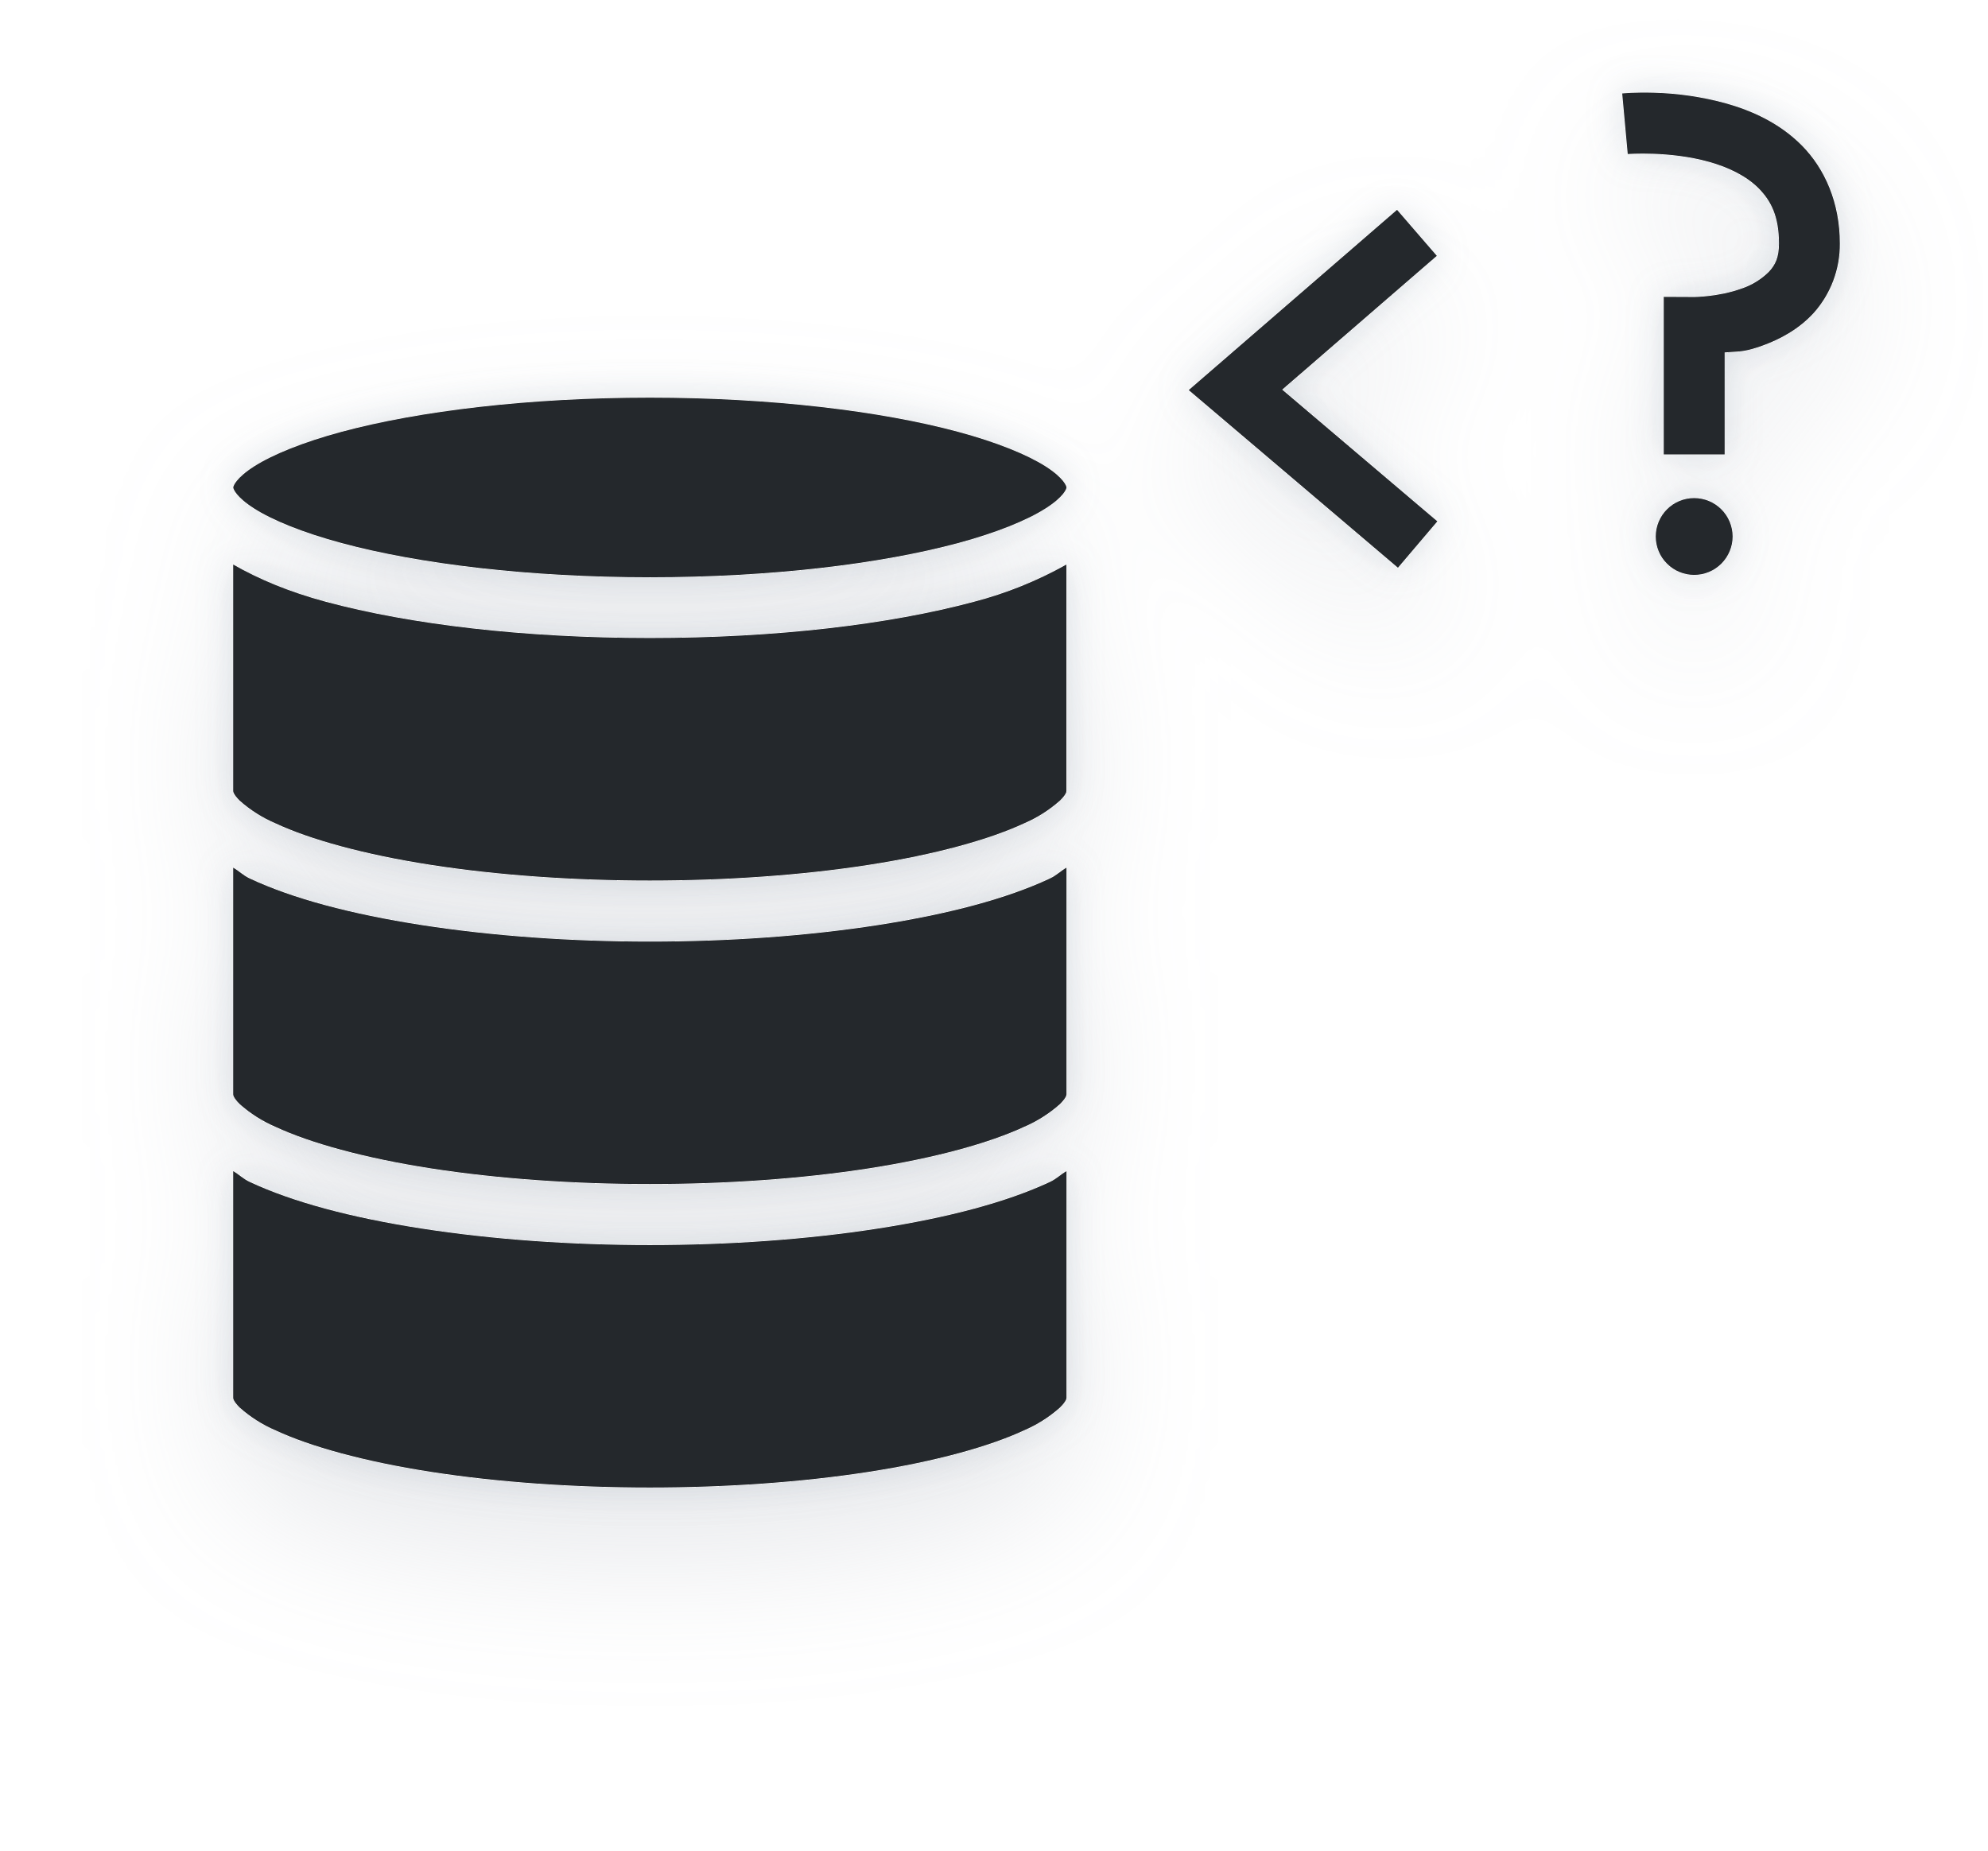
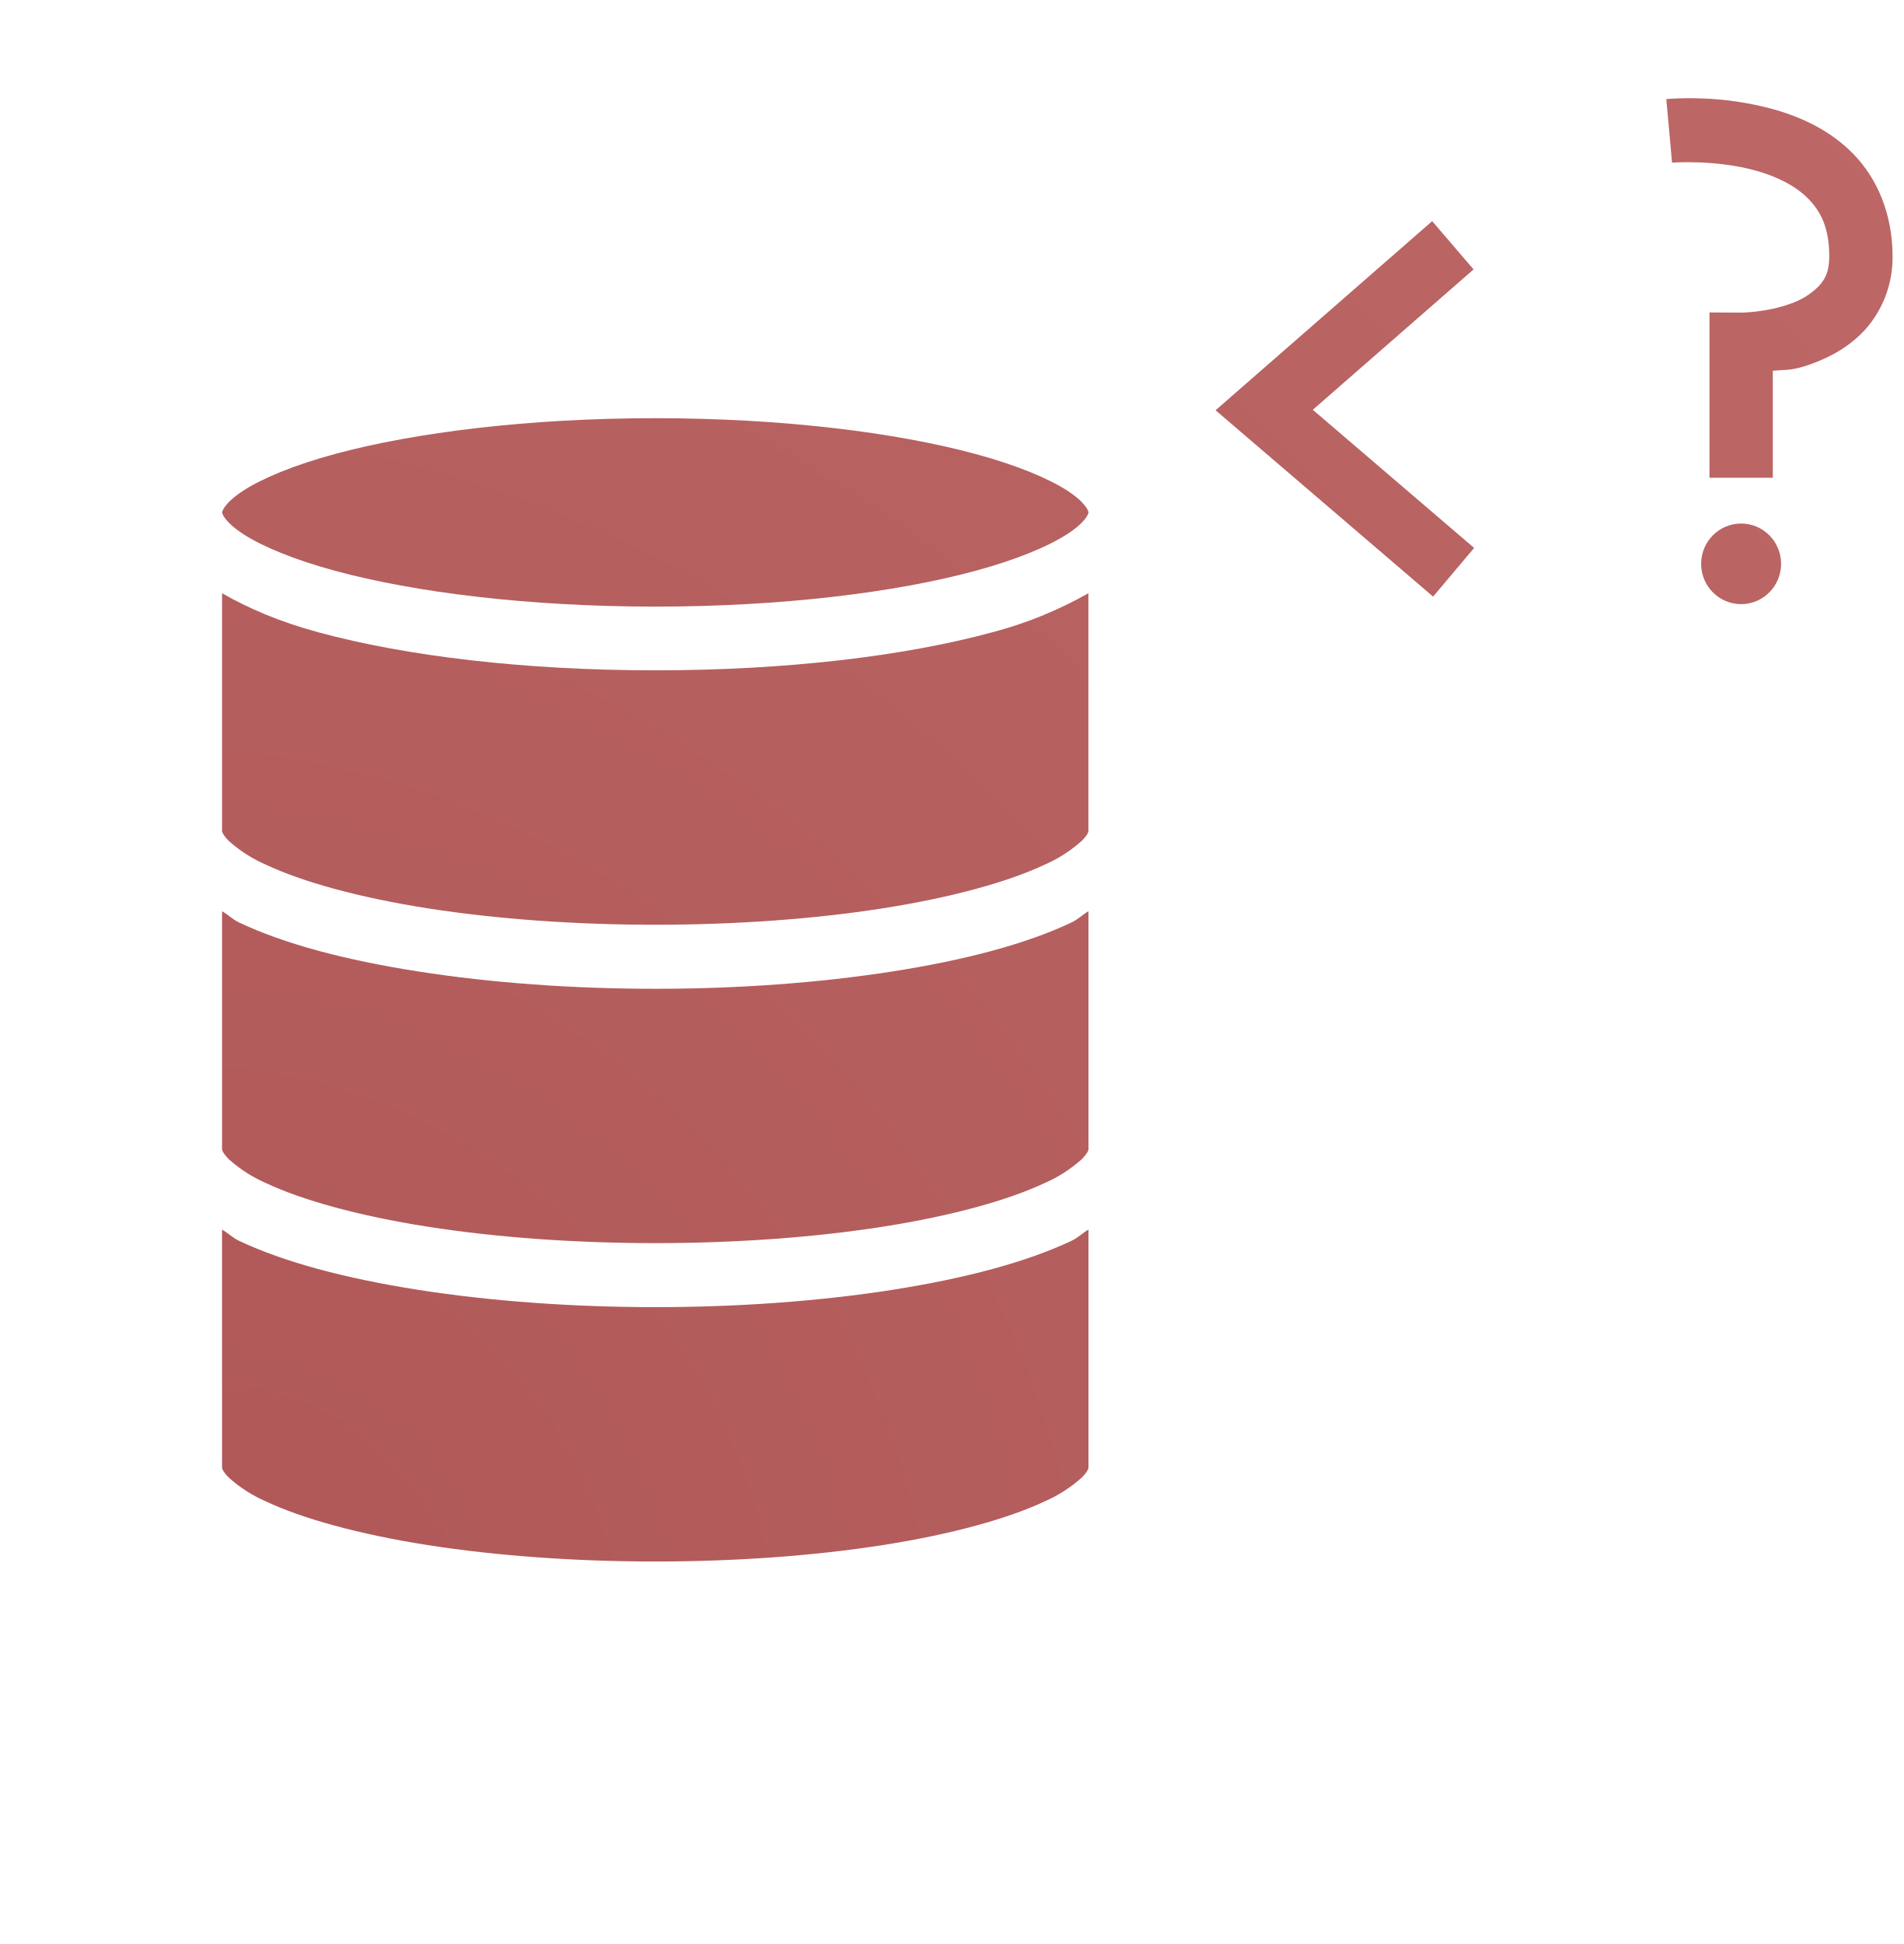
- <svg xmlns="http://www.w3.org/2000/svg" width="58" height="54" fill="none" viewBox="0 0 58 54">
-   <g filter="url(#filter0_dd_2386_65447)">
-     <path fill="#24282C" d="M18.96 11.603C22.496 11.603 25.7 11.994 27.948 12.599C29.076 12.902 29.964 13.265 30.501 13.606C31.036 13.947 31.115 14.185 31.115 14.224C31.115 14.262 31.036 14.499 30.501 14.837C29.964 15.18 29.076 15.543 27.951 15.846C25.7 16.453 22.496 16.844 18.96 16.844C15.421 16.844 12.217 16.453 9.967 15.846C8.842 15.543 7.953 15.18 7.418 14.839C6.881 14.496 6.805 14.262 6.805 14.224C6.805 14.185 6.881 13.949 7.418 13.606C7.953 13.265 8.842 12.902 9.967 12.599C12.217 11.994 15.424 11.603 18.96 11.603Z" />
-     <path fill="#24282C" d="M6.803 16.472C7.547 16.895 8.41 17.263 9.506 17.559C11.976 18.223 15.292 18.616 18.96 18.616C22.625 18.616 25.943 18.223 28.414 17.559C29.356 17.314 30.263 16.948 31.113 16.472V23.077C31.113 23.098 31.113 23.176 30.922 23.362C30.612 23.637 30.26 23.861 29.879 24.024C28.875 24.492 27.305 24.932 25.343 25.236C21.417 25.845 16.5 25.845 12.572 25.236C10.61 24.932 9.04 24.492 8.038 24.024C7.656 23.861 7.304 23.638 6.993 23.362C6.807 23.176 6.803 23.096 6.803 23.077V16.472Z" />
-     <path fill="#24282C" d="M6.803 25.317C6.978 25.416 7.093 25.543 7.289 25.634C8.537 26.218 10.229 26.67 12.302 26.992C16.447 27.635 21.47 27.635 25.616 26.992C27.688 26.67 29.38 26.218 30.628 25.634C30.825 25.543 30.939 25.416 31.115 25.317V31.93C31.115 31.951 31.11 32.03 30.924 32.216C30.614 32.492 30.261 32.716 29.879 32.88C28.875 33.347 27.305 33.787 25.343 34.092C21.417 34.701 16.5 34.701 12.572 34.092C10.61 33.787 9.04 33.347 8.038 32.88C7.656 32.716 7.303 32.492 6.993 32.216C6.807 32.03 6.803 31.949 6.803 31.93V25.317Z" />
-     <path fill="#24282C" d="M6.803 34.172C6.978 34.272 7.093 34.398 7.289 34.489C8.537 35.071 10.229 35.526 12.302 35.847C16.447 36.49 21.47 36.49 25.616 35.847C27.688 35.524 29.38 35.071 30.628 34.489C30.825 34.398 30.939 34.272 31.115 34.172V40.786C31.115 40.807 31.11 40.885 30.924 41.071C30.614 41.347 30.261 41.571 29.879 41.735C28.875 42.203 27.305 42.643 25.343 42.947C21.417 43.556 16.5 43.556 12.572 42.947C10.61 42.643 9.04 42.203 8.038 41.735C7.656 41.572 7.303 41.347 6.993 41.071C6.807 40.885 6.803 40.805 6.803 40.786V34.172Z" />
-     <path fill="#24282C" fill-rule="evenodd" d="M50.221 16.447C50.431 16.236 50.55 15.951 50.55 15.654C50.55 15.507 50.52 15.361 50.464 15.225C50.407 15.088 50.325 14.965 50.22 14.861C50.116 14.757 49.992 14.674 49.856 14.618C49.72 14.562 49.574 14.533 49.426 14.533C49.129 14.533 48.844 14.651 48.634 14.861C48.424 15.072 48.306 15.357 48.306 15.654C48.306 15.801 48.335 15.947 48.391 16.083C48.447 16.22 48.53 16.343 48.635 16.447C48.739 16.551 48.863 16.634 48.999 16.69C49.135 16.746 49.281 16.775 49.429 16.775C49.726 16.775 50.011 16.657 50.221 16.447ZM47.328 2.727C47.328 2.727 47.696 2.689 48.255 2.706C48.959 2.724 49.658 2.827 50.338 3.011C51.108 3.226 51.926 3.59 52.582 4.258C53.238 4.927 53.678 5.91 53.678 7.105C53.684 7.85 53.415 8.57 52.92 9.127C52.472 9.618 51.92 9.905 51.41 10.089C50.977 10.245 50.786 10.255 50.551 10.268C50.48 10.272 50.404 10.276 50.317 10.284V13.26H48.54V8.662L49.433 8.666C49.433 8.666 50.148 8.66 50.807 8.421C51.108 8.321 51.382 8.153 51.607 7.93C51.791 7.731 51.901 7.52 51.901 7.105C51.901 6.31 51.668 5.862 51.315 5.502C50.96 5.14 50.433 4.882 49.858 4.722C48.709 4.4 47.489 4.495 47.489 4.495L47.328 2.727ZM34.681 11.382L40.759 6.122L41.92 7.465L37.409 11.369L41.935 15.212L40.785 16.566L34.681 11.382Z" clip-rule="evenodd" />
-   </g>
+ <svg xmlns="http://www.w3.org/2000/svg" width="48" height="49" viewBox="0 0 48 49" fill="none">
+   <path d="M16.52 10.541C19.698 10.541 22.576 10.896 24.596 11.444C25.609 11.718 26.407 12.048 26.89 12.356C27.371 12.665 27.441 12.881 27.441 12.916C27.441 12.95 27.371 13.165 26.89 13.472C26.407 13.782 25.609 14.112 24.598 14.386C22.576 14.936 19.698 15.29 16.52 15.29C13.341 15.29 10.463 14.936 8.441 14.386C7.43 14.112 6.632 13.782 6.151 13.474C5.668 13.163 5.6 12.95 5.6 12.916C5.6 12.881 5.668 12.667 6.151 12.356C6.632 12.048 7.43 11.718 8.441 11.444C10.463 10.896 13.343 10.541 16.52 10.541Z" fill="url(#paint0_angular_4808_18015)" />
+   <path d="M5.598 14.953C6.267 15.336 7.042 15.67 8.027 15.938C10.246 16.54 13.226 16.896 16.52 16.896C19.814 16.896 22.795 16.54 25.014 15.938C25.861 15.716 26.676 15.385 27.439 14.953V20.939C27.439 20.958 27.439 21.029 27.268 21.197C26.989 21.446 26.673 21.649 26.331 21.797C25.429 22.221 24.019 22.619 22.255 22.895C18.729 23.447 14.311 23.447 10.782 22.895C9.019 22.619 7.609 22.221 6.708 21.797C6.365 21.649 6.048 21.447 5.769 21.197C5.602 21.029 5.598 20.956 5.598 20.939V14.953Z" fill="url(#paint1_angular_4808_18015)" />
+   <path d="M5.598 22.968C5.756 23.058 5.859 23.173 6.035 23.256C7.156 23.785 8.676 24.195 10.539 24.486C14.263 25.069 18.776 25.069 22.5 24.486C24.363 24.195 25.883 23.785 27.004 23.256C27.181 23.173 27.283 23.058 27.441 22.968V28.961C27.441 28.98 27.437 29.051 27.27 29.22C26.991 29.47 26.674 29.673 26.331 29.822C25.429 30.245 24.019 30.644 22.255 30.92C18.729 31.472 14.311 31.472 10.782 30.92C9.019 30.644 7.609 30.245 6.708 29.822C6.365 29.673 6.048 29.47 5.769 29.22C5.602 29.051 5.598 28.979 5.598 28.961V22.968Z" fill="url(#paint2_angular_4808_18015)" />
+   <path d="M5.598 30.993C5.756 31.083 5.859 31.198 6.035 31.28C7.156 31.807 8.676 32.219 10.539 32.511C14.263 33.093 18.776 33.093 22.5 32.511C24.363 32.218 25.883 31.807 27.004 31.28C27.181 31.198 27.283 31.083 27.441 30.993V36.986C27.441 37.005 27.437 37.076 27.27 37.245C26.991 37.495 26.674 37.698 26.331 37.846C25.429 38.27 24.019 38.669 22.255 38.945C18.729 39.497 14.311 39.497 10.782 38.945C9.019 38.669 7.609 38.27 6.708 37.846C6.365 37.698 6.048 37.495 5.769 37.245C5.602 37.076 5.598 37.003 5.598 36.986V30.993Z" fill="url(#paint3_angular_4808_18015)" />
+   <path fill-rule="evenodd" clip-rule="evenodd" d="M44.607 14.93C44.796 14.74 44.902 14.481 44.902 14.212C44.902 14.078 44.876 13.946 44.825 13.823C44.775 13.7 44.7 13.587 44.606 13.493C44.513 13.399 44.401 13.324 44.279 13.273C44.157 13.222 44.026 13.196 43.893 13.196C43.626 13.196 43.37 13.303 43.181 13.494C42.992 13.684 42.886 13.943 42.886 14.212C42.886 14.346 42.912 14.478 42.963 14.601C43.014 14.725 43.088 14.837 43.182 14.931C43.275 15.025 43.387 15.1 43.509 15.151C43.631 15.202 43.763 15.228 43.895 15.228C44.162 15.228 44.418 15.121 44.607 14.93ZM42.008 2.498C42.008 2.498 42.339 2.463 42.84 2.479C43.473 2.495 44.101 2.588 44.712 2.755C45.404 2.95 46.139 3.28 46.728 3.886C47.317 4.491 47.712 5.382 47.712 6.465C47.719 7.14 47.476 7.793 47.032 8.297C46.629 8.742 46.133 9.003 45.675 9.17C45.286 9.311 45.114 9.32 44.903 9.331C44.839 9.335 44.772 9.338 44.693 9.346V12.042H43.097V7.876L43.899 7.88C43.899 7.88 44.541 7.874 45.134 7.657C45.404 7.567 45.65 7.415 45.852 7.213C46.017 7.033 46.116 6.841 46.116 6.465C46.116 5.745 45.907 5.338 45.59 5.012C45.271 4.685 44.798 4.451 44.281 4.305C43.249 4.014 42.153 4.1 42.153 4.1L42.008 2.498ZM30.645 10.341L36.106 5.574L37.149 6.791L33.096 10.329L37.163 13.811L36.129 15.038L30.645 10.341Z" fill="url(#paint4_angular_4808_18015)" />
  <defs>
-     <filter id="filter0_dd_2386_65447" width="62" height="62" x="-4" y="-2" color-interpolation-filters="sRGB" filterUnits="userSpaceOnUse">
-       <feFlood flood-opacity="0" result="BackgroundImageFix" />
-       <feColorMatrix in="SourceAlpha" result="hardAlpha" type="matrix" values="0 0 0 0 0 0 0 0 0 0 0 0 0 0 0 0 0 0 127 0" />
-       <feOffset />
-       <feGaussianBlur stdDeviation=".5" />
-       <feComposite in2="hardAlpha" operator="out" />
-       <feColorMatrix type="matrix" values="0 0 0 0 0.474 0 0 0 0 0.552 0 0 0 0 0.625 0 0 0 0.25 0" />
-       <feBlend in2="BackgroundImageFix" mode="normal" result="effect1_dropShadow_2386_65447" />
-       <feColorMatrix in="SourceAlpha" result="hardAlpha" type="matrix" values="0 0 0 0 0 0 0 0 0 0 0 0 0 0 0 0 0 0 127 0" />
-       <feOffset dy="2" />
-       <feGaussianBlur stdDeviation="2" />
-       <feComposite in2="hardAlpha" operator="out" />
-       <feColorMatrix type="matrix" values="0 0 0 0 0.633 0 0 0 0 0.655 0 0 0 0 0.7 0 0 0 0.25 0" />
-       <feBlend in2="effect1_dropShadow_2386_65447" mode="normal" result="effect2_dropShadow_2386_65447" />
-       <feBlend in="SourceGraphic" in2="effect2_dropShadow_2386_65447" mode="normal" result="shape" />
-     </filter>
+     <radialGradient id="paint0_angular_4808_18015" cx="0" cy="0" r="1" gradientUnits="userSpaceOnUse" gradientTransform="translate(5.87737 40.9739) rotate(-42.6219) scale(56.8539 63.0727)">
+       <stop stop-color="#B05858" />
+       <stop offset="1" stop-color="#BD6767" />
+     </radialGradient>
+     <radialGradient id="paint1_angular_4808_18015" cx="0" cy="0" r="1" gradientUnits="userSpaceOnUse" gradientTransform="translate(5.87737 40.9739) rotate(-42.6219) scale(56.8539 63.0727)">
+       <stop stop-color="#B05858" />
+       <stop offset="1" stop-color="#BD6767" />
+     </radialGradient>
+     <radialGradient id="paint2_angular_4808_18015" cx="0" cy="0" r="1" gradientUnits="userSpaceOnUse" gradientTransform="translate(5.87737 40.9739) rotate(-42.6219) scale(56.8539 63.0727)">
+       <stop stop-color="#B05858" />
+       <stop offset="1" stop-color="#BD6767" />
+     </radialGradient>
+     <radialGradient id="paint3_angular_4808_18015" cx="0" cy="0" r="1" gradientUnits="userSpaceOnUse" gradientTransform="translate(5.87737 40.9739) rotate(-42.6219) scale(56.8539 63.0727)">
+       <stop stop-color="#B05858" />
+       <stop offset="1" stop-color="#BD6767" />
+     </radialGradient>
+     <radialGradient id="paint4_angular_4808_18015" cx="0" cy="0" r="1" gradientUnits="userSpaceOnUse" gradientTransform="translate(5.87737 40.9739) rotate(-42.6219) scale(56.8539 63.0727)">
+       <stop stop-color="#B05858" />
+       <stop offset="1" stop-color="#BD6767" />
+     </radialGradient>
  </defs>
</svg>
